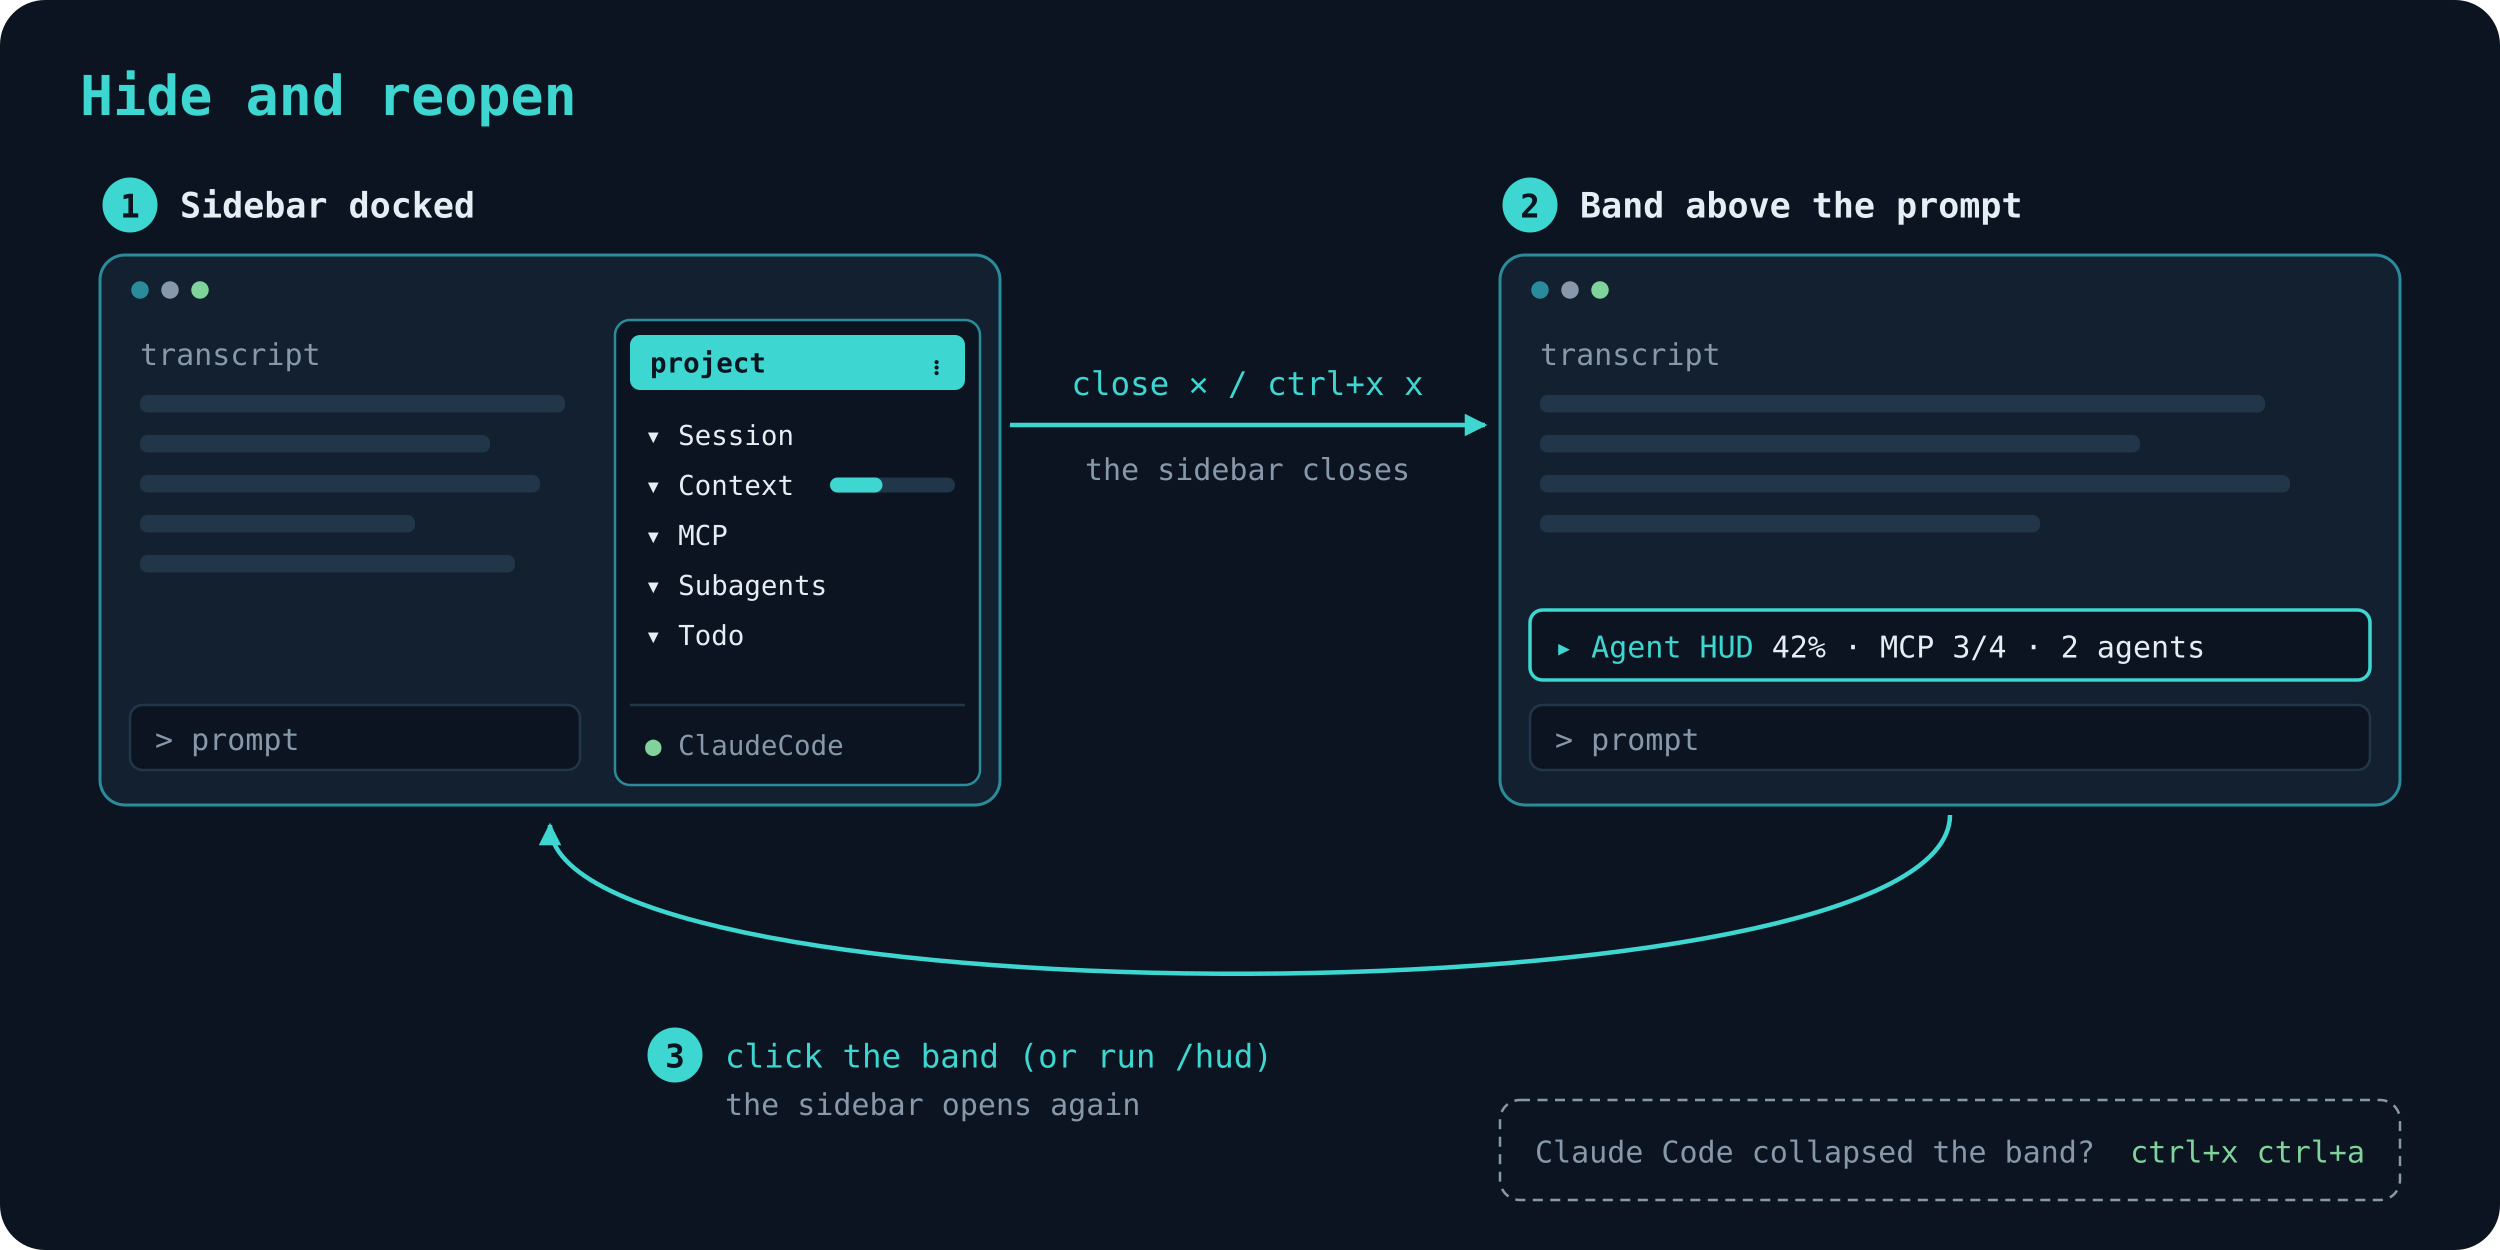
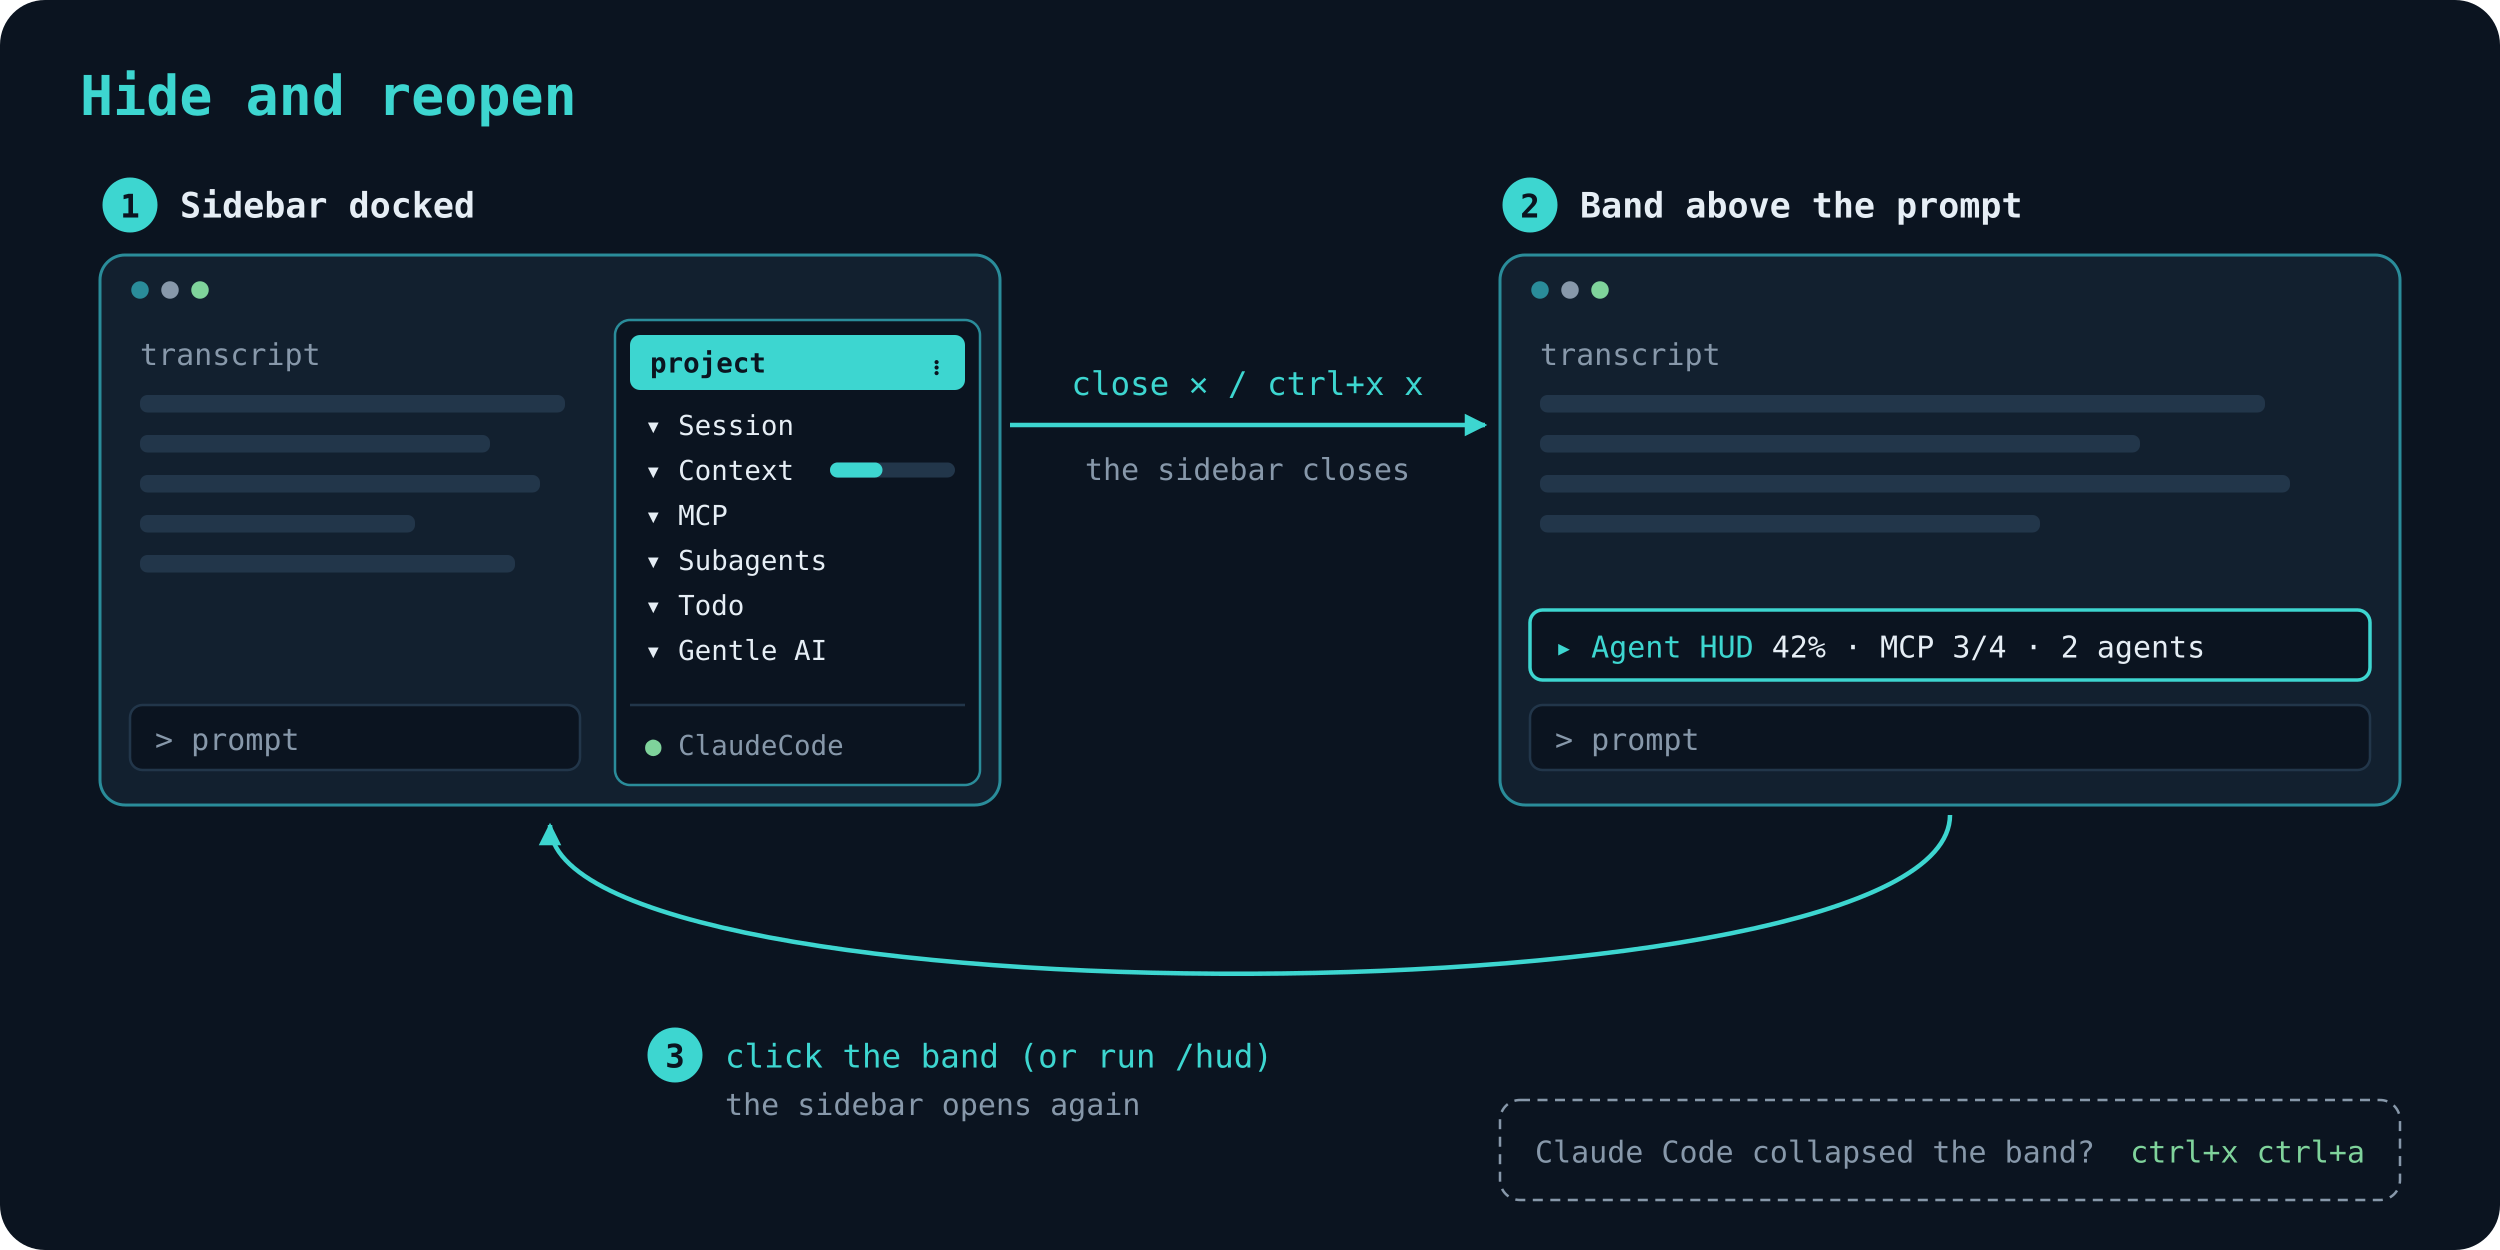
<svg xmlns="http://www.w3.org/2000/svg" version="1.1" width="1000" height="500" viewBox="0 0 1000 500" role="img" aria-labelledby="hr-title hr-desc">
  <defs>
    <marker id="hr-arrow" viewBox="0 0 10 10" refX="9" refY="5" markerWidth="9" markerHeight="9" orient="auto" markerUnits="userSpaceOnUse">
      <path d="M 0 0 L 10 5 L 0 10 z" fill="#3DD6D0" />
    </marker>
  </defs>
  <style type="text/css">
    text { font-family: ui-monospace, SFMono-Regular, Menlo, Consolas, monospace; fill: #E6EEF5; }
    .title { font-size: 22px; font-weight: bold; fill: #3DD6D0; }
    .cap { font-size: 14px; font-weight: bold; fill: #E6EEF5; }
    .num { font-size: 13px; font-weight: bold; fill: #0B1420; }
    .t { font-size: 12px; }
    .s { font-size: 11px; }
    .d { font-size: 12px; fill: #8798AA; }
    .lbl { font-size: 13px; fill: #3DD6D0; }
    .win { fill: #12202F; stroke: #2A8C9A; stroke-width: 1.2; }
    .bar { fill: #22364A; }
    .flow { stroke: #3DD6D0; stroke-width: 1.8; fill: none; }
  </style>
  <rect x="0" y="0" width="1000" height="500" rx="18" fill="#0B1420" />
  <text class="title" x="32" y="46">Hide and reopen</text>
  <circle cx="52" cy="82" r="11" fill="#3DD6D0" />
  <text class="num" x="52" y="87" text-anchor="middle">1</text>
  <text class="cap" x="72" y="87">Sidebar docked</text>
  <rect class="win" x="40" y="102" width="360" height="220" rx="10" />
  <circle cx="56" cy="116" r="3.5" fill="#2A8C9A" />
  <circle cx="68" cy="116" r="3.5" fill="#8798AA" />
  <circle cx="80" cy="116" r="3.5" fill="#7FD39B" />
  <text class="d" x="56" y="146">transcript</text>
  <rect class="bar" x="56" y="158" width="170" height="7" rx="3" />
  <rect class="bar" x="56" y="174" width="140" height="7" rx="3" />
  <rect class="bar" x="56" y="190" width="160" height="7" rx="3" />
  <rect class="bar" x="56" y="206" width="110" height="7" rx="3" />
  <rect class="bar" x="56" y="222" width="150" height="7" rx="3" />
  <rect x="52" y="282" width="180" height="26" rx="5" fill="#0B1420" stroke="#22364A" />
  <text class="d" x="62" y="300">&gt; prompt</text>
  <rect x="246" y="128" width="146" height="186" rx="6" fill="#0B1420" stroke="#2A8C9A" stroke-width="1" />
  <rect x="252" y="134" width="134" height="22" rx="4" fill="#3DD6D0" />
  <text class="s" x="260" y="149" style="fill:#0B1420; font-weight:bold;">project</text>
  <text class="t" x="378" y="150" text-anchor="end" style="fill:#0B1420; font-weight:bold;">⋮</text>
-   <text class="s" x="258" y="178">▾ Session</text>
-   <text class="s" x="258" y="198">▾ Context</text>
-   <rect x="332" y="191" width="50" height="6" rx="3" fill="#22364A" />
-   <rect x="332" y="191" width="21" height="6" rx="3" fill="#3DD6D0" />
-   <text class="s" x="258" y="218">▾ MCP</text>
-   <text class="s" x="258" y="238">▾ Subagents</text>
-   <text class="s" x="258" y="258">▾ Todo</text>
+   <text class="s" x="258" y="174">▾ Session</text>
+   <text class="s" x="258" y="192">▾ Context</text>
+   <rect x="332" y="185" width="50" height="6" rx="3" fill="#22364A" />
+   <rect x="332" y="185" width="21" height="6" rx="3" fill="#3DD6D0" />
+   <text class="s" x="258" y="210">▾ MCP</text>
+   <text class="s" x="258" y="228">▾ Subagents</text>
+   <text class="s" x="258" y="246">▾ Todo</text>
+   <text class="s" x="258" y="264">▾ Gentle AI</text>
  <line x1="252" y1="282" x2="386" y2="282" stroke="#22364A" />
  <text class="s" x="258" y="302" style="fill:#8798AA;">
    <tspan fill="#7FD39B">●</tspan> ClaudeCode</text>
  <circle cx="612" cy="82" r="11" fill="#3DD6D0" />
  <text class="num" x="612" y="87" text-anchor="middle">2</text>
  <text class="cap" x="632" y="87">Band above the prompt</text>
  <rect class="win" x="600" y="102" width="360" height="220" rx="10" />
  <circle cx="616" cy="116" r="3.5" fill="#2A8C9A" />
  <circle cx="628" cy="116" r="3.5" fill="#8798AA" />
  <circle cx="640" cy="116" r="3.5" fill="#7FD39B" />
  <text class="d" x="616" y="146">transcript</text>
  <rect class="bar" x="616" y="158" width="290" height="7" rx="3" />
  <rect class="bar" x="616" y="174" width="240" height="7" rx="3" />
  <rect class="bar" x="616" y="190" width="300" height="7" rx="3" />
  <rect class="bar" x="616" y="206" width="200" height="7" rx="3" />
  <rect x="612" y="244" width="336" height="28" rx="5" fill="#0B1420" stroke="#3DD6D0" stroke-width="1.4" />
  <text class="t" x="622" y="263">
    <tspan fill="#3DD6D0">▸ Agent HUD</tspan>  42% · MCP 3/4 · 2 agents</text>
  <rect x="612" y="282" width="336" height="26" rx="5" fill="#0B1420" stroke="#22364A" />
  <text class="d" x="622" y="300">&gt; prompt</text>
  <path class="flow" d="M 404 170 L 594 170" marker-end="url(#hr-arrow)" />
  <text class="lbl" x="499" y="158" text-anchor="middle">close ✕ / ctrl+x x</text>
  <text class="d" x="499" y="192" text-anchor="middle">the sidebar closes</text>
  <path class="flow" d="M 780 326 C 780 410, 220 410, 220 330" marker-end="url(#hr-arrow)" />
  <circle cx="270" cy="422" r="11" fill="#3DD6D0" />
  <text class="num" x="270" y="427" text-anchor="middle">3</text>
  <text class="lbl" x="290" y="427">click the band  (or run /hud)</text>
  <text class="d" x="290" y="446">the sidebar opens again</text>
  <rect x="600" y="440" width="360" height="40" rx="8" fill="#0B1420" stroke="#8798AA" stroke-dasharray="4 3" />
  <text class="d" x="614" y="465">Claude Code collapsed the band?</text>
  <text class="t" x="946" y="465" text-anchor="end" style="fill:#7FD39B;">ctrl+x ctrl+a</text>
</svg>
